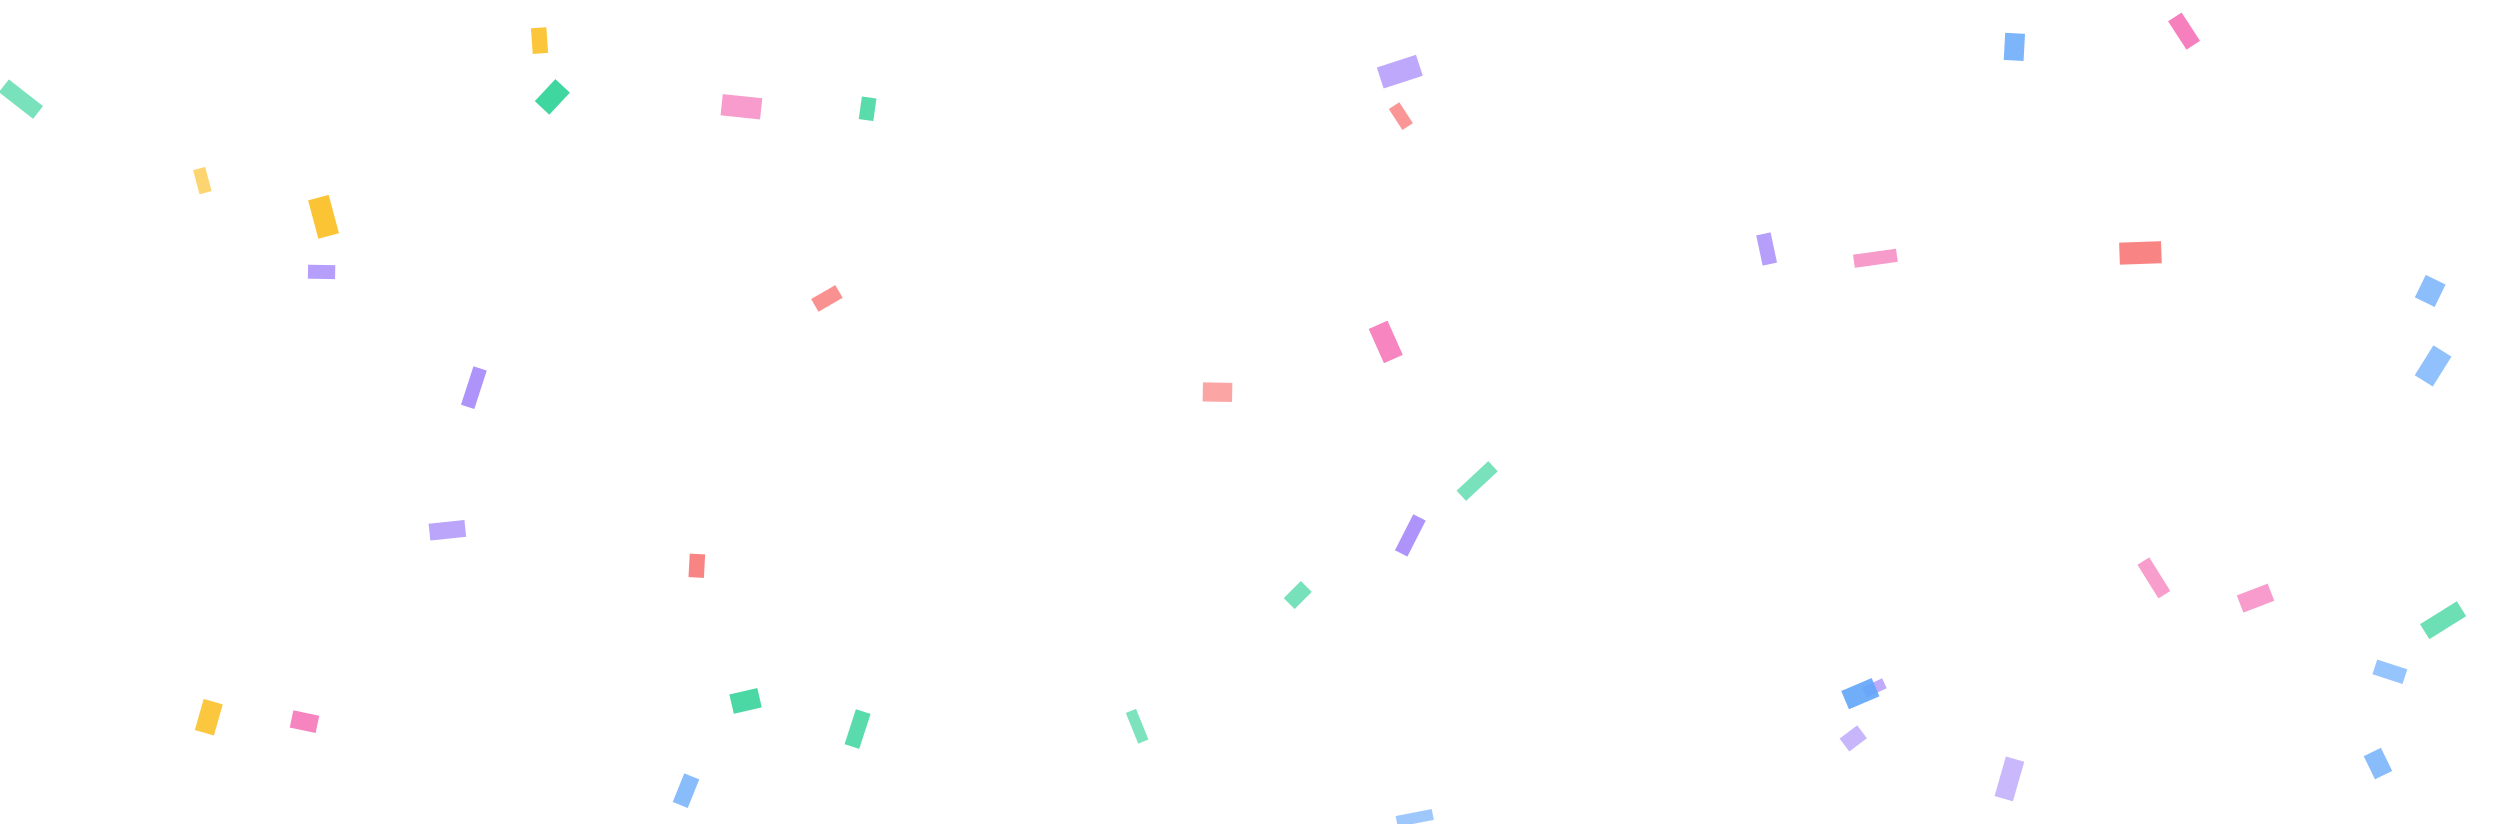
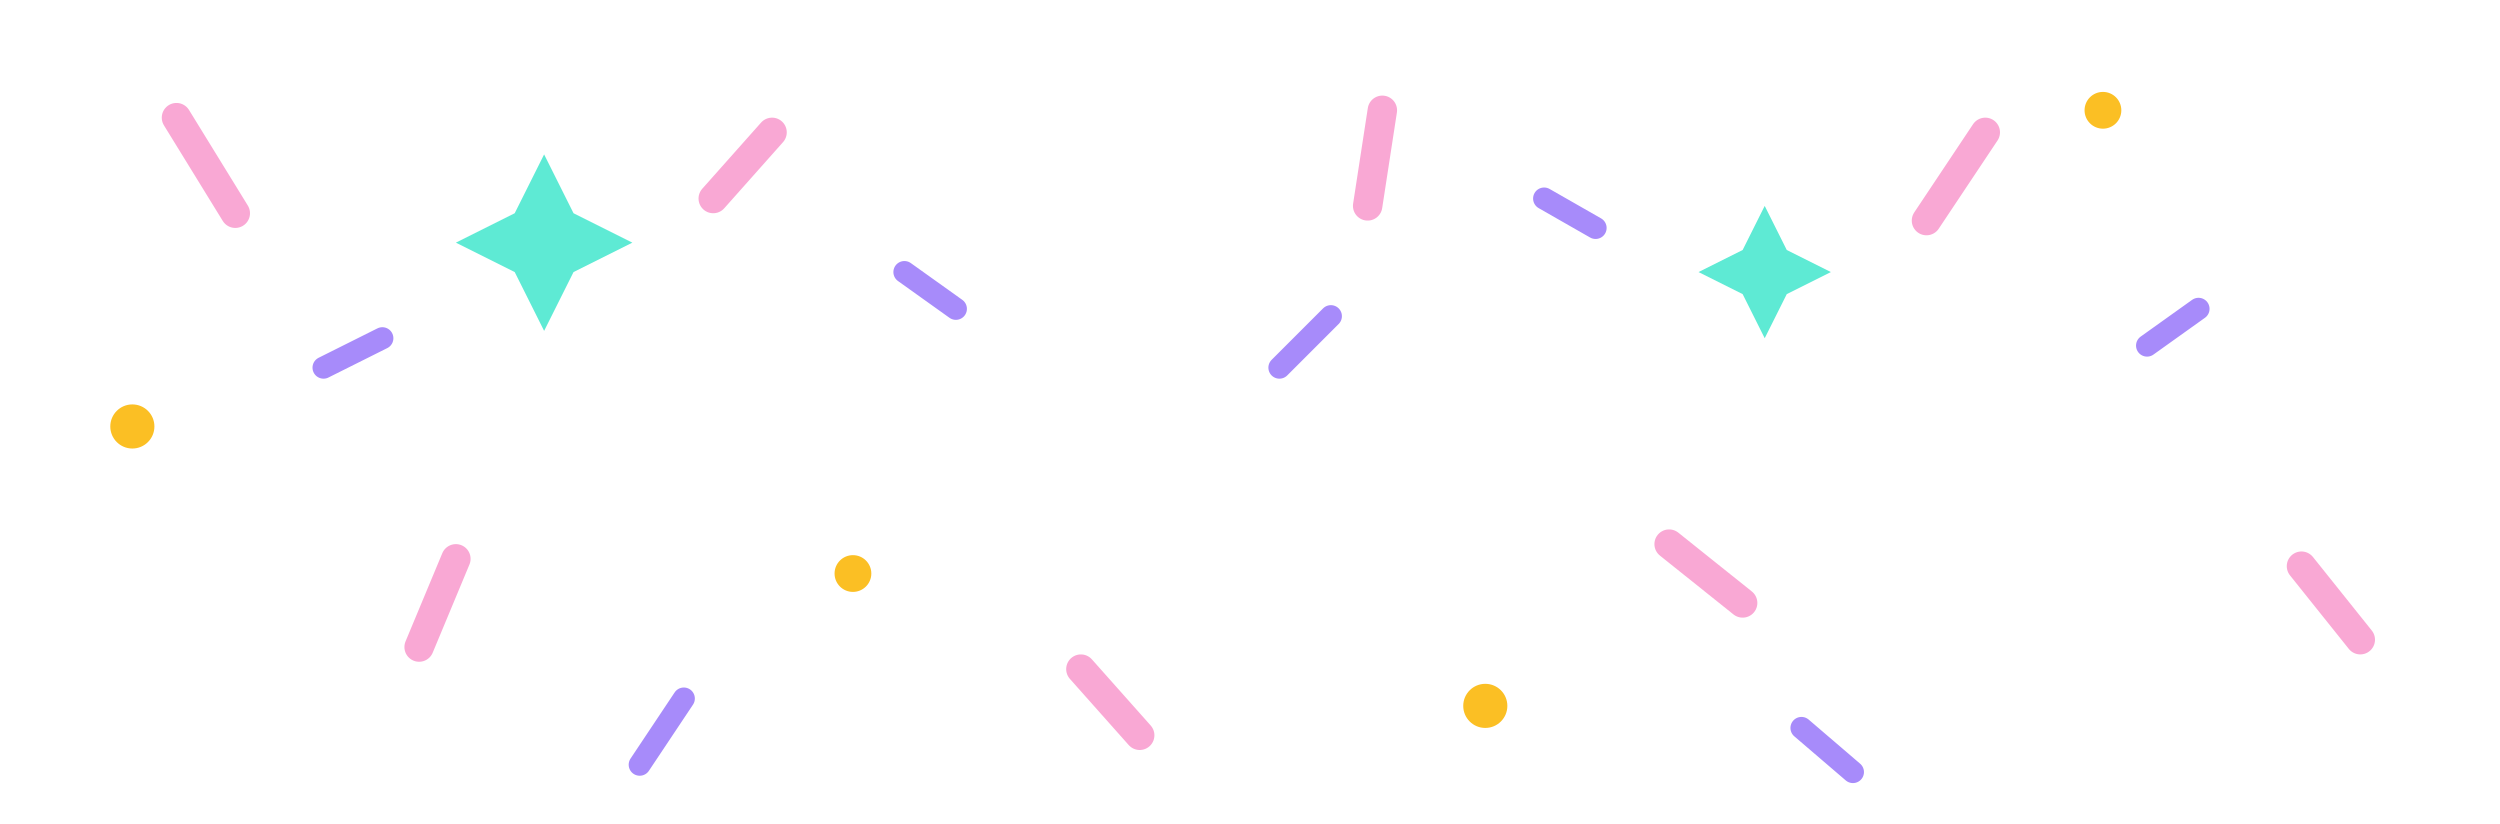
- <svg xmlns="http://www.w3.org/2000/svg" viewBox="0 0 340 112" width="340" height="112" preserveAspectRatio="none">
-   <defs />
-   <rect x="193.9" y="70.8" width="5.5" height="1.9" fill="#a78bfa" opacity="0.92" transform="rotate(117 193.9 70.8)" />
-   <rect x="63.4" y="73.0" width="4.9" height="2.3" fill="#a78bfa" opacity="0.77" transform="rotate(174 63.4 73.0)" />
-   <rect x="95.9" y="75.4" width="3.2" height="2.1" fill="#f87171" opacity="0.86" transform="rotate(93 95.9 75.4)" />
-   <rect x="292.3" y="75.8" width="5.4" height="1.9" fill="#f472b6" opacity="0.69" transform="rotate(58 292.3 75.8)" />
-   <rect x="294.0" y="35.8" width="5.7" height="3.0" fill="#f87171" opacity="0.86" transform="rotate(178 294.0 35.8)" />
-   <rect x="41.9" y="36.0" width="3.7" height="1.9" fill="#a78bfa" opacity="0.83" transform="rotate(1 41.9 36.0)" />
-   <rect x="188.7" y="43.6" width="5.1" height="2.8" fill="#f472b6" opacity="0.86" transform="rotate(66 188.7 43.6)" />
-   <rect x="190.3" y="13.9" width="3.4" height="1.7" fill="#f87171" opacity="0.74" transform="rotate(57 190.3 13.9)" />
-   <rect x="118.4" y="97.1" width="5.0" height="2.1" fill="#34d399" opacity="0.81" transform="rotate(108 118.4 97.1)" />
-   <rect x="154.5" y="96.4" width="4.5" height="1.5" fill="#34d399" opacity="0.64" transform="rotate(68 154.5 96.4)" />
-   <rect x="296.7" y="1.7" width="4.6" height="2.2" fill="#f472b6" opacity="0.90" transform="rotate(57 296.7 1.7)" />
-   <rect x="309.3" y="81.7" width="4.5" height="2.5" fill="#f472b6" opacity="0.70" transform="rotate(159 309.3 81.7)" />
-   <rect x="95.1" y="106.0" width="4.2" height="2.2" fill="#60a5fa" opacity="0.74" transform="rotate(112 95.1 106.0)" />
-   <rect x="258.1" y="35.6" width="5.9" height="1.8" fill="#f472b6" opacity="0.71" transform="rotate(172 258.1 35.6)" />
-   <rect x="323.8" y="101.7" width="3.5" height="2.6" fill="#60a5fa" opacity="0.75" transform="rotate(64 323.8 101.7)" />
-   <rect x="275.3" y="103.6" width="5.6" height="2.6" fill="#a78bfa" opacity="0.61" transform="rotate(106 275.3 103.6)" />
-   <rect x="253.9" y="100.4" width="3.0" height="2.2" fill="#a78bfa" opacity="0.63" transform="rotate(143 253.9 100.4)" />
-   <rect x="39.9" y="96.6" width="3.6" height="2.4" fill="#f472b6" opacity="0.87" transform="rotate(12 39.9 96.6)" />
-   <rect x="195.0" y="111.5" width="5.0" height="1.5" fill="#60a5fa" opacity="0.61" transform="rotate(169 195.0 111.5)" />
-   <rect x="30.3" y="95.8" width="4.4" height="2.7" fill="#fbbf24" opacity="0.88" transform="rotate(106 30.3 95.8)" />
-   <rect x="77.5" y="12.6" width="4.1" height="2.7" fill="#34d399" opacity="0.94" transform="rotate(133 77.5 12.6)" />
-   <rect x="256.6" y="93.6" width="3.0" height="1.5" fill="#a78bfa" opacity="0.72" transform="rotate(155 256.6 93.6)" />
-   <rect x="178.4" y="80.5" width="3.3" height="2.1" fill="#34d399" opacity="0.67" transform="rotate(135 178.4 80.5)" />
-   <rect x="27.9" y="22.7" width="3.4" height="1.7" fill="#fbbf24" opacity="0.65" transform="rotate(75 27.9 22.7)" />
-   <rect x="163.6" y="52.0" width="4.0" height="2.6" fill="#f87171" opacity="0.63" transform="rotate(1 163.6 52.0)" />
-   <rect x="114.6" y="40.5" width="3.8" height="2.0" fill="#f87171" opacity="0.77" transform="rotate(150 114.6 40.5)" />
-   <rect x="203.7" y="64.1" width="5.9" height="1.9" fill="#34d399" opacity="0.66" transform="rotate(137 203.7 64.1)" />
-   <rect x="332.6" y="38.7" width="3.4" height="3.0" fill="#60a5fa" opacity="0.72" transform="rotate(116 332.6 38.7)" />
-   <rect x="275.4" y="4.6" width="3.7" height="2.7" fill="#60a5fa" opacity="0.82" transform="rotate(93 275.4 4.6)" />
-   <rect x="255.6" y="94.7" width="4.5" height="2.7" fill="#60a5fa" opacity="0.90" transform="rotate(157 255.6 94.7)" />
-   <rect x="240.8" y="31.6" width="4.2" height="2.0" fill="#a78bfa" opacity="0.83" transform="rotate(78 240.8 31.6)" />
-   <rect x="323.3" y="89.7" width="4.3" height="2.1" fill="#60a5fa" opacity="0.66" transform="rotate(18 323.3 89.7)" />
-   <rect x="74.3" y="3.7" width="3.5" height="2.1" fill="#fbbf24" opacity="0.89" transform="rotate(86 74.3 3.7)" />
-   <rect x="44.7" y="26.5" width="5.4" height="2.9" fill="#fbbf24" opacity="0.92" transform="rotate(75 44.7 26.5)" />
-   <rect x="193.5" y="10.3" width="5.6" height="3.0" fill="#a78bfa" opacity="0.75" transform="rotate(162 193.5 10.3)" />
-   <rect x="1.2" y="10.8" width="5.9" height="2.2" fill="#34d399" opacity="0.66" transform="rotate(38 1.2 10.8)" />
-   <rect x="333.4" y="48.5" width="4.8" height="2.9" fill="#60a5fa" opacity="0.69" transform="rotate(122 333.4 48.5)" />
-   <rect x="103.6" y="96.2" width="3.9" height="2.7" fill="#34d399" opacity="0.88" transform="rotate(167 103.6 96.2)" />
-   <rect x="66.2" y="50.4" width="5.5" height="1.9" fill="#a78bfa" opacity="0.93" transform="rotate(108 66.2 50.4)" />
-   <rect x="119.2" y="13.4" width="3.1" height="2.0" fill="#34d399" opacity="0.82" transform="rotate(98 119.2 13.4)" />
-   <rect x="335.4" y="83.8" width="5.9" height="2.4" fill="#34d399" opacity="0.72" transform="rotate(148 335.4 83.8)" />
-   <rect x="98.3" y="12.8" width="5.4" height="2.9" fill="#f472b6" opacity="0.70" transform="rotate(6 98.3 12.8)" />
+ <svg xmlns="http://www.w3.org/2000/svg" viewBox="0 0 340 112" width="340" height="112" preserveAspectRatio="xMidYMid meet">
+   <g stroke-linecap="round">
+     <path d="M24 16l8 13M62 76l-5 12M105 18l-8 9M147 91l8 9M188 15l-2 13M227 74l10 8M270 18l-8 12M313 77l8 10" stroke="#f9a8d4" stroke-width="4" />
+     <path d="M44 50l8-4M87 104l6-9M130 42l-7-5M174 50l7-7M210 27l7 4M252 105l-7-6M292 47l7-5" stroke="#a78bfa" stroke-width="3" />
+   </g>
+   <g fill="#fbbf24">
+     <circle cx="18" cy="58" r="3" />
+     <circle cx="116" cy="78" r="2.5" />
+     <circle cx="202" cy="96" r="3" />
+     <circle cx="286" cy="15" r="2.5" />
+   </g>
+   <g fill="#5eead4">
+     <path d="M74 21l4 8 8 4-8 4-4 8-4-8-8-4 8-4z" />
+     <path d="M240 28l3 6 6 3-6 3-3 6-3-6-6-3 6-3z" />
+   </g>
</svg>
